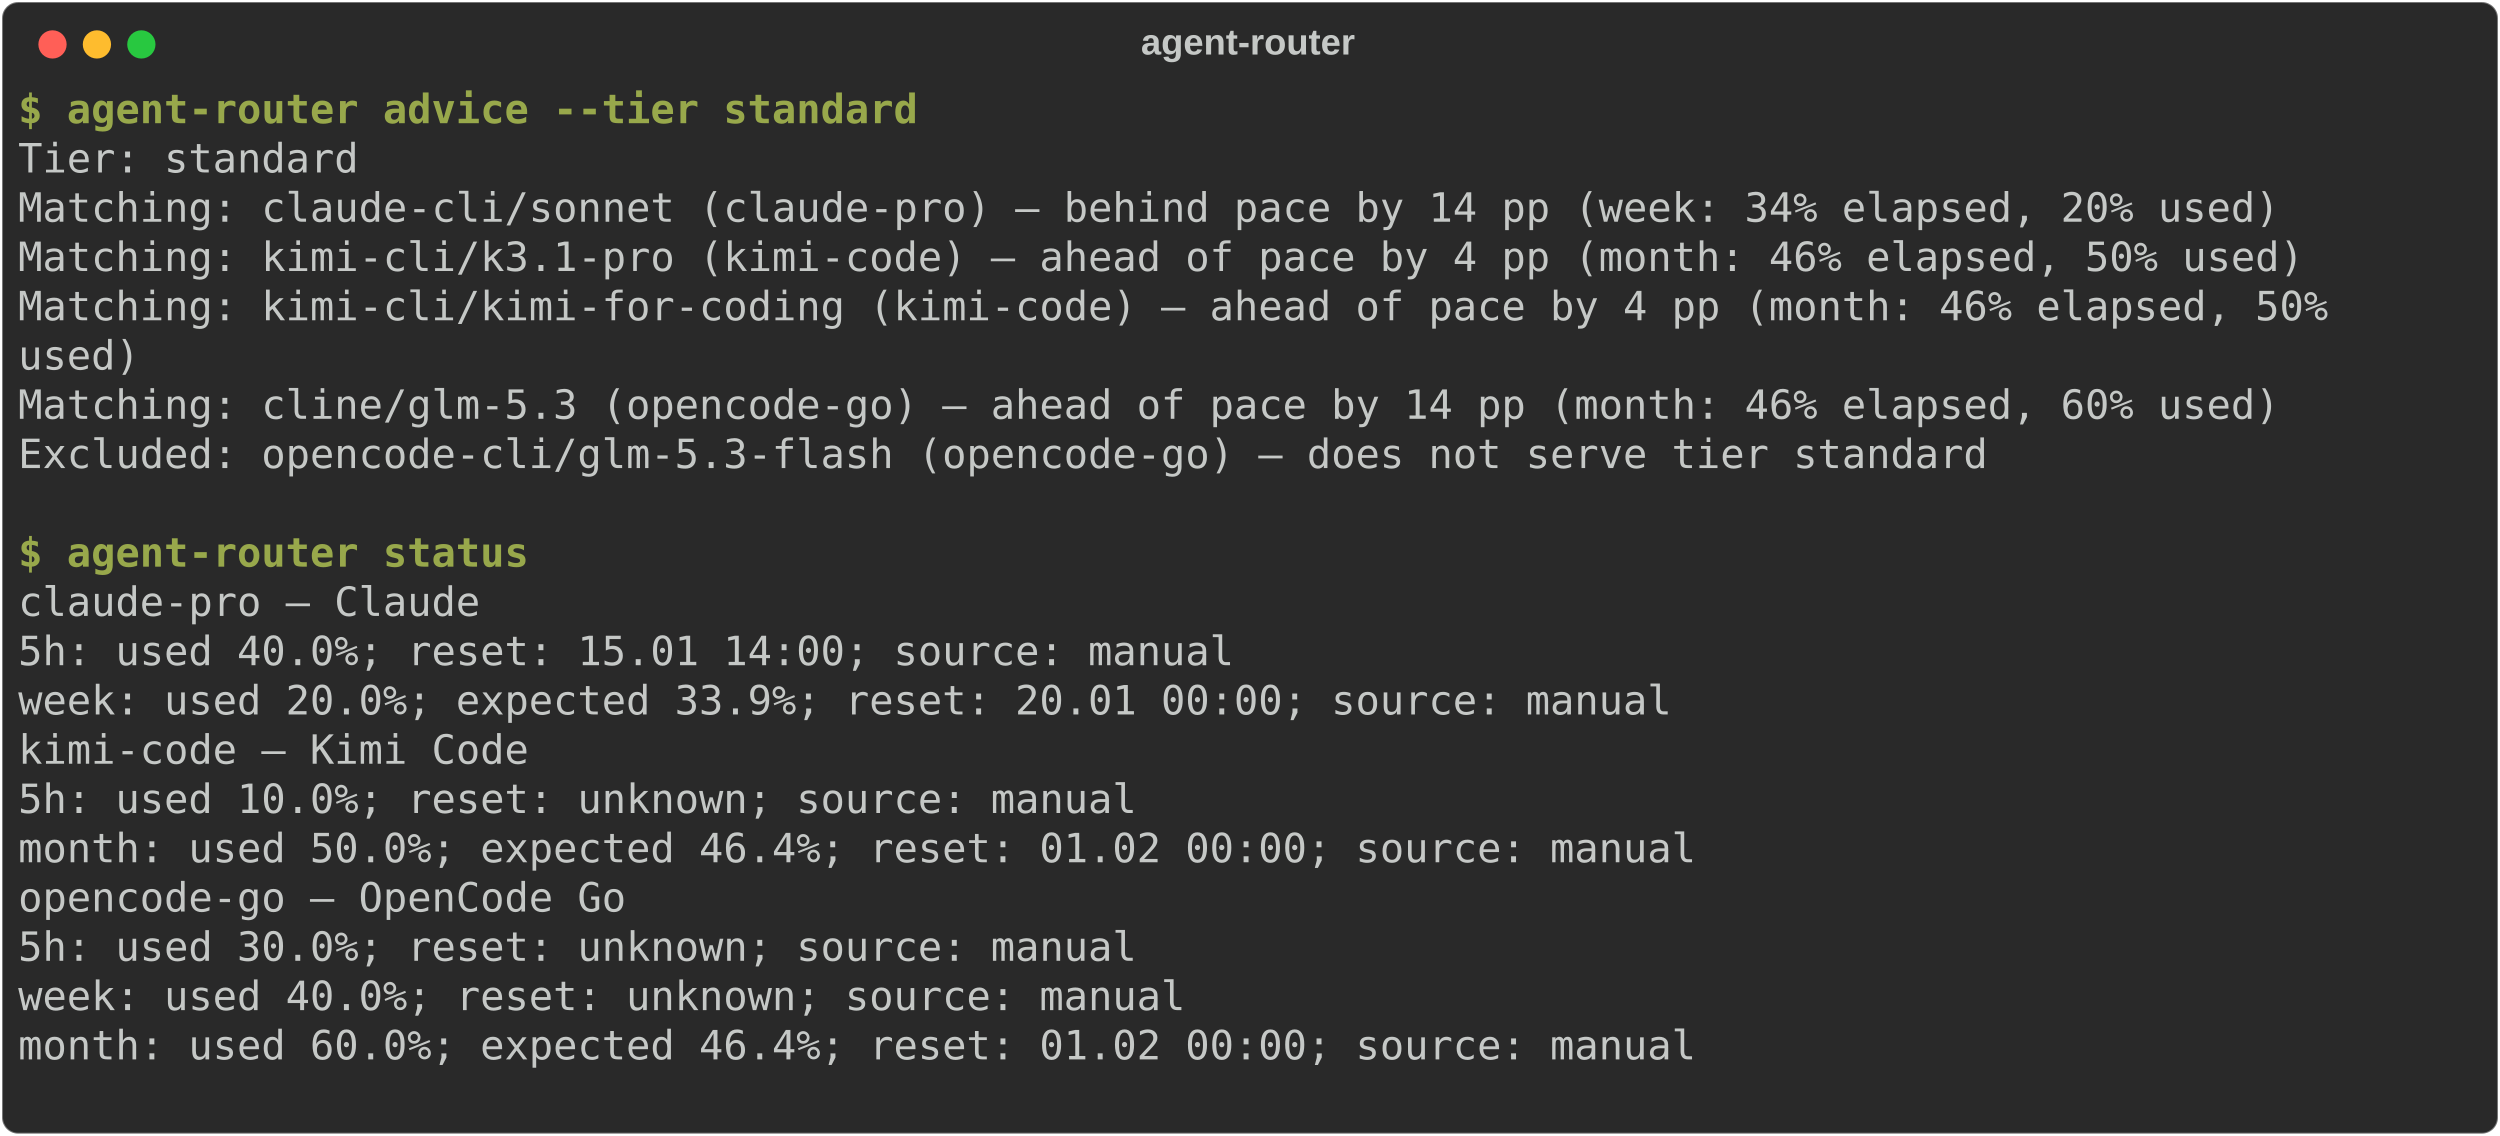
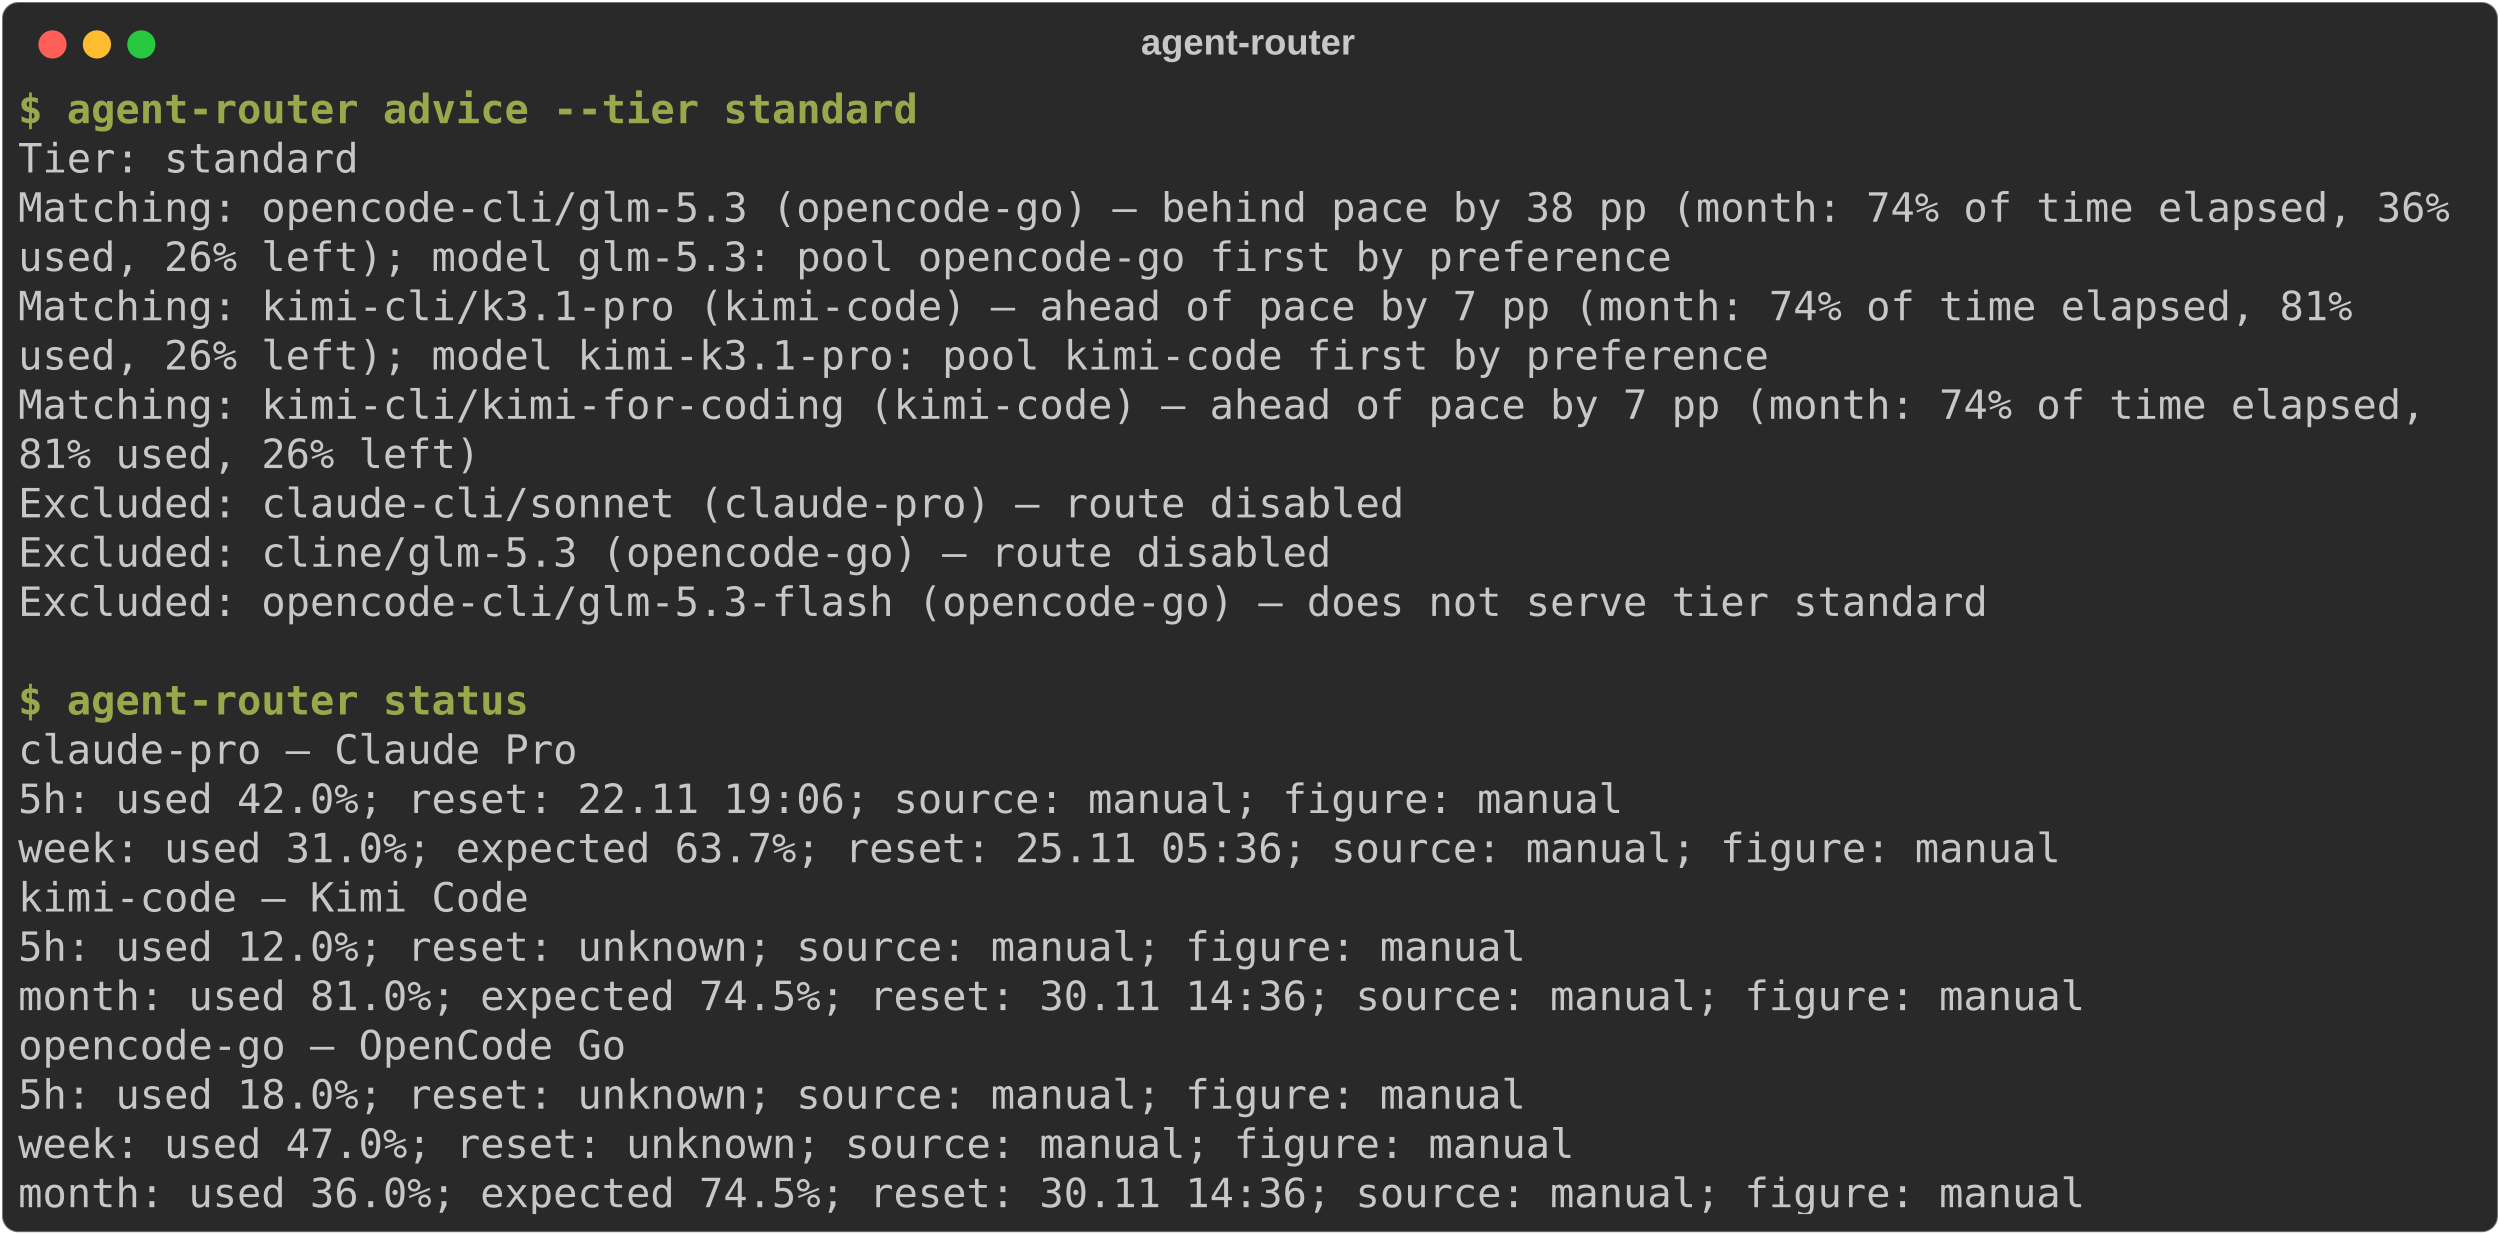
- <svg xmlns="http://www.w3.org/2000/svg" class="rich-terminal" viewBox="0 0 1238 562.4">
+ <svg xmlns="http://www.w3.org/2000/svg" class="rich-terminal" viewBox="0 0 1238 611.2">
  <style>
+ 
+     @font-face {
+         font-family: "Fira Code";
+         src: local("FiraCode-Regular"),
+                 url("https://cdnjs.cloudflare.com/ajax/libs/firacode/6.2.0/woff2/FiraCode-Regular.woff2") format("woff2"),
+                 url("https://cdnjs.cloudflare.com/ajax/libs/firacode/6.2.0/woff/FiraCode-Regular.woff") format("woff");
+         font-style: normal;
+         font-weight: 400;
+     }
+     @font-face {
+         font-family: "Fira Code";
+         src: local("FiraCode-Bold"),
+                 url("https://cdnjs.cloudflare.com/ajax/libs/firacode/6.2.0/woff2/FiraCode-Bold.woff2") format("woff2"),
+                 url("https://cdnjs.cloudflare.com/ajax/libs/firacode/6.2.0/woff/FiraCode-Bold.woff") format("woff");
+         font-style: bold;
+         font-weight: 700;
+     }

    .ar-demo-matrix {
        font-family: Fira Code, monospace;
        font-size: 20px;
        line-height: 24.4px;
        font-variant-east-asian: full-width;
    }

    .ar-demo-title {
        font-size: 18px;
        font-weight: bold;
        font-family: arial;
    }

    .ar-demo-r1 { fill: #98a84b;font-weight: bold }
.ar-demo-r2 { fill: #c5c8c6 }

    text[clip-path] {
        animation: ar-reveal 0.25s ease-out both;
    }
    @keyframes ar-reveal {
        from { opacity: 0; }
        to { opacity: 1; }
    }
    @media (prefers-reduced-motion: reduce) {
        text[clip-path] { animation: none; }
    }
    </style>
  <defs>
    <clipPath id="ar-demo-clip-terminal">
-       <rect x="0" y="0" width="1219.0" height="511.4" />
+       <rect x="0" y="0" width="1219.0" height="560.2" />
    </clipPath>
    <clipPath id="ar-demo-line-0">
      <rect x="0" y="1.5" width="1220" height="24.65" />
    </clipPath>
    <clipPath id="ar-demo-line-1">
      <rect x="0" y="25.9" width="1220" height="24.65" />
    </clipPath>
    <clipPath id="ar-demo-line-2">
      <rect x="0" y="50.3" width="1220" height="24.65" />
    </clipPath>
    <clipPath id="ar-demo-line-3">
      <rect x="0" y="74.7" width="1220" height="24.65" />
    </clipPath>
    <clipPath id="ar-demo-line-4">
      <rect x="0" y="99.1" width="1220" height="24.65" />
    </clipPath>
    <clipPath id="ar-demo-line-5">
      <rect x="0" y="123.5" width="1220" height="24.65" />
    </clipPath>
    <clipPath id="ar-demo-line-6">
      <rect x="0" y="147.9" width="1220" height="24.65" />
    </clipPath>
    <clipPath id="ar-demo-line-7">
      <rect x="0" y="172.3" width="1220" height="24.65" />
    </clipPath>
    <clipPath id="ar-demo-line-8">
      <rect x="0" y="196.7" width="1220" height="24.65" />
    </clipPath>
    <clipPath id="ar-demo-line-9">
      <rect x="0" y="221.1" width="1220" height="24.65" />
    </clipPath>
    <clipPath id="ar-demo-line-10">
      <rect x="0" y="245.5" width="1220" height="24.65" />
    </clipPath>
    <clipPath id="ar-demo-line-11">
      <rect x="0" y="269.9" width="1220" height="24.65" />
    </clipPath>
    <clipPath id="ar-demo-line-12">
      <rect x="0" y="294.3" width="1220" height="24.65" />
    </clipPath>
    <clipPath id="ar-demo-line-13">
      <rect x="0" y="318.7" width="1220" height="24.65" />
    </clipPath>
    <clipPath id="ar-demo-line-14">
      <rect x="0" y="343.1" width="1220" height="24.65" />
    </clipPath>
    <clipPath id="ar-demo-line-15">
      <rect x="0" y="367.5" width="1220" height="24.65" />
    </clipPath>
    <clipPath id="ar-demo-line-16">
      <rect x="0" y="391.9" width="1220" height="24.65" />
    </clipPath>
    <clipPath id="ar-demo-line-17">
      <rect x="0" y="416.3" width="1220" height="24.65" />
    </clipPath>
    <clipPath id="ar-demo-line-18">
      <rect x="0" y="440.7" width="1220" height="24.65" />
    </clipPath>
    <clipPath id="ar-demo-line-19">
      <rect x="0" y="465.1" width="1220" height="24.65" />
    </clipPath>
+     <clipPath id="ar-demo-line-20">
+       <rect x="0" y="489.5" width="1220" height="24.65" />
+     </clipPath>
+     <clipPath id="ar-demo-line-21">
+       <rect x="0" y="513.9" width="1220" height="24.65" />
+     </clipPath>
  </defs>
-   <rect fill="#292929" stroke="rgba(255,255,255,0.35)" stroke-width="1" x="1" y="1" width="1236" height="560.4" rx="8" />
+   <rect fill="#292929" stroke="rgba(255,255,255,0.35)" stroke-width="1" x="1" y="1" width="1236" height="609.2" rx="8" />
  <text class="ar-demo-title" fill="#c5c8c6" text-anchor="middle" x="618" y="27">agent-router</text>
  <g transform="translate(26,22)">
    <circle cx="0" cy="0" r="7" fill="#ff5f57" />
    <circle cx="22" cy="0" r="7" fill="#febc2e" />
    <circle cx="44" cy="0" r="7" fill="#28c840" />
  </g>
  <g transform="translate(9, 41)" clip-path="url(#ar-demo-clip-terminal)">
    <g class="ar-demo-matrix">
      <text class="ar-demo-r1" x="0" y="20" textLength="451.4" clip-path="url(#ar-demo-line-0)" style="animation-delay: 0.00s">$ agent-router advice --tier standard</text>
      <text class="ar-demo-r2" x="1220" y="20" textLength="12.2" clip-path="url(#ar-demo-line-0)" style="animation-delay: 0.00s">
</text>
      <text class="ar-demo-r2" x="0" y="44.4" textLength="170.8" clip-path="url(#ar-demo-line-1)" style="animation-delay: 0.15s">Tier: standard</text>
      <text class="ar-demo-r2" x="1220" y="44.4" textLength="12.2" clip-path="url(#ar-demo-line-1)" style="animation-delay: 0.15s">
</text>
-       <text class="ar-demo-r2" x="0" y="68.8" textLength="1134.6" clip-path="url(#ar-demo-line-2)" style="animation-delay: 0.30s">Matching: claude-cli/sonnet (claude-pro) — behind pace by 14 pp (week: 34% elapsed, 20% used)</text>
+       <text class="ar-demo-r2" x="0" y="68.8" textLength="1220" clip-path="url(#ar-demo-line-2)" style="animation-delay: 0.30s">Matching: opencode-cli/glm-5.3 (opencode-go) — behind pace by 38 pp (month: 74% of time elapsed, 36%</text>
      <text class="ar-demo-r2" x="1220" y="68.8" textLength="12.2" clip-path="url(#ar-demo-line-2)" style="animation-delay: 0.30s">
</text>
-       <text class="ar-demo-r2" x="0" y="93.2" textLength="1146.8" clip-path="url(#ar-demo-line-3)" style="animation-delay: 0.45s">Matching: kimi-cli/k3.1-pro (kimi-code) — ahead of pace by 4 pp (month: 46% elapsed, 50% used)</text>
+       <text class="ar-demo-r2" x="0" y="93.2" textLength="829.6" clip-path="url(#ar-demo-line-3)" style="animation-delay: 0.45s">used, 26% left); model glm-5.3: pool opencode-go first by preference</text>
      <text class="ar-demo-r2" x="1220" y="93.2" textLength="12.2" clip-path="url(#ar-demo-line-3)" style="animation-delay: 0.45s">
</text>
-       <text class="ar-demo-r2" x="0" y="117.6" textLength="1171.2" clip-path="url(#ar-demo-line-4)" style="animation-delay: 0.60s">Matching: kimi-cli/kimi-for-coding (kimi-code) — ahead of pace by 4 pp (month: 46% elapsed, 50% </text>
+       <text class="ar-demo-r2" x="0" y="117.6" textLength="1183.4" clip-path="url(#ar-demo-line-4)" style="animation-delay: 0.60s">Matching: kimi-cli/k3.1-pro (kimi-code) — ahead of pace by 7 pp (month: 74% of time elapsed, 81% </text>
      <text class="ar-demo-r2" x="1220" y="117.6" textLength="12.2" clip-path="url(#ar-demo-line-4)" style="animation-delay: 0.60s">
</text>
-       <text class="ar-demo-r2" x="0" y="142" textLength="61" clip-path="url(#ar-demo-line-5)" style="animation-delay: 0.75s">used)</text>
+       <text class="ar-demo-r2" x="0" y="142" textLength="878.4" clip-path="url(#ar-demo-line-5)" style="animation-delay: 0.75s">used, 26% left); model kimi-k3.1-pro: pool kimi-code first by preference</text>
      <text class="ar-demo-r2" x="1220" y="142" textLength="12.2" clip-path="url(#ar-demo-line-5)" style="animation-delay: 0.75s">
</text>
-       <text class="ar-demo-r2" x="0" y="166.4" textLength="1134.6" clip-path="url(#ar-demo-line-6)" style="animation-delay: 0.90s">Matching: cline/glm-5.3 (opencode-go) — ahead of pace by 14 pp (month: 46% elapsed, 60% used)</text>
+       <text class="ar-demo-r2" x="0" y="166.4" textLength="1220" clip-path="url(#ar-demo-line-6)" style="animation-delay: 0.90s">Matching: kimi-cli/kimi-for-coding (kimi-code) — ahead of pace by 7 pp (month: 74% of time elapsed, </text>
      <text class="ar-demo-r2" x="1220" y="166.4" textLength="12.2" clip-path="url(#ar-demo-line-6)" style="animation-delay: 0.90s">
</text>
-       <text class="ar-demo-r2" x="0" y="190.8" textLength="988.2" clip-path="url(#ar-demo-line-7)" style="animation-delay: 1.05s">Excluded: opencode-cli/glm-5.3-flash (opencode-go) — does not serve tier standard</text>
+       <text class="ar-demo-r2" x="0" y="190.8" textLength="231.8" clip-path="url(#ar-demo-line-7)" style="animation-delay: 1.05s">81% used, 26% left)</text>
      <text class="ar-demo-r2" x="1220" y="190.8" textLength="12.2" clip-path="url(#ar-demo-line-7)" style="animation-delay: 1.05s">
</text>
+       <text class="ar-demo-r2" x="0" y="215.2" textLength="695.4" clip-path="url(#ar-demo-line-8)" style="animation-delay: 1.20s">Excluded: claude-cli/sonnet (claude-pro) — route disabled</text>
      <text class="ar-demo-r2" x="1220" y="215.2" textLength="12.2" clip-path="url(#ar-demo-line-8)" style="animation-delay: 1.20s">
</text>
-       <text class="ar-demo-r1" x="0" y="239.6" textLength="256.2" clip-path="url(#ar-demo-line-9)" style="animation-delay: 1.35s">$ agent-router status</text>
+       <text class="ar-demo-r2" x="0" y="239.6" textLength="658.8" clip-path="url(#ar-demo-line-9)" style="animation-delay: 1.35s">Excluded: cline/glm-5.3 (opencode-go) — route disabled</text>
      <text class="ar-demo-r2" x="1220" y="239.6" textLength="12.2" clip-path="url(#ar-demo-line-9)" style="animation-delay: 1.35s">
</text>
-       <text class="ar-demo-r2" x="0" y="264" textLength="231.8" clip-path="url(#ar-demo-line-10)" style="animation-delay: 1.50s">claude-pro — Claude</text>
+       <text class="ar-demo-r2" x="0" y="264" textLength="988.2" clip-path="url(#ar-demo-line-10)" style="animation-delay: 1.50s">Excluded: opencode-cli/glm-5.3-flash (opencode-go) — does not serve tier standard</text>
      <text class="ar-demo-r2" x="1220" y="264" textLength="12.2" clip-path="url(#ar-demo-line-10)" style="animation-delay: 1.50s">
</text>
-       <text class="ar-demo-r2" x="0" y="288.4" textLength="634.4" clip-path="url(#ar-demo-line-11)" style="animation-delay: 1.65s">  5h: used 40.0%; reset: 15.01 14:00; source: manual</text>
      <text class="ar-demo-r2" x="1220" y="288.4" textLength="12.2" clip-path="url(#ar-demo-line-11)" style="animation-delay: 1.65s">
</text>
-       <text class="ar-demo-r2" x="0" y="312.8" textLength="854" clip-path="url(#ar-demo-line-12)" style="animation-delay: 1.80s">  week: used 20.0%; expected 33.9%; reset: 20.01 00:00; source: manual</text>
+       <text class="ar-demo-r1" x="0" y="312.8" textLength="256.2" clip-path="url(#ar-demo-line-12)" style="animation-delay: 1.80s">$ agent-router status</text>
      <text class="ar-demo-r2" x="1220" y="312.8" textLength="12.2" clip-path="url(#ar-demo-line-12)" style="animation-delay: 1.80s">
</text>
-       <text class="ar-demo-r2" x="0" y="337.2" textLength="256.2" clip-path="url(#ar-demo-line-13)" style="animation-delay: 1.95s">kimi-code — Kimi Code</text>
+       <text class="ar-demo-r2" x="0" y="337.2" textLength="280.6" clip-path="url(#ar-demo-line-13)" style="animation-delay: 1.95s">claude-pro — Claude Pro</text>
      <text class="ar-demo-r2" x="1220" y="337.2" textLength="12.2" clip-path="url(#ar-demo-line-13)" style="animation-delay: 1.95s">
</text>
-       <text class="ar-demo-r2" x="0" y="361.6" textLength="585.6" clip-path="url(#ar-demo-line-14)" style="animation-delay: 2.10s">  5h: used 10.0%; reset: unknown; source: manual</text>
+       <text class="ar-demo-r2" x="0" y="361.6" textLength="829.6" clip-path="url(#ar-demo-line-14)" style="animation-delay: 2.10s">  5h: used 42.0%; reset: 22.11 19:06; source: manual; figure: manual</text>
      <text class="ar-demo-r2" x="1220" y="361.6" textLength="12.2" clip-path="url(#ar-demo-line-14)" style="animation-delay: 2.10s">
</text>
-       <text class="ar-demo-r2" x="0" y="386" textLength="866.2" clip-path="url(#ar-demo-line-15)" style="animation-delay: 2.25s">  month: used 50.0%; expected 46.4%; reset: 01.02 00:00; source: manual</text>
+       <text class="ar-demo-r2" x="0" y="386" textLength="1049.2" clip-path="url(#ar-demo-line-15)" style="animation-delay: 2.25s">  week: used 31.0%; expected 63.7%; reset: 25.11 05:36; source: manual; figure: manual</text>
      <text class="ar-demo-r2" x="1220" y="386" textLength="12.2" clip-path="url(#ar-demo-line-15)" style="animation-delay: 2.25s">
</text>
-       <text class="ar-demo-r2" x="0" y="410.4" textLength="305" clip-path="url(#ar-demo-line-16)" style="animation-delay: 2.40s">opencode-go — OpenCode Go</text>
+       <text class="ar-demo-r2" x="0" y="410.4" textLength="256.2" clip-path="url(#ar-demo-line-16)" style="animation-delay: 2.40s">kimi-code — Kimi Code</text>
      <text class="ar-demo-r2" x="1220" y="410.4" textLength="12.2" clip-path="url(#ar-demo-line-16)" style="animation-delay: 2.40s">
</text>
-       <text class="ar-demo-r2" x="0" y="434.8" textLength="585.6" clip-path="url(#ar-demo-line-17)" style="animation-delay: 2.55s">  5h: used 30.0%; reset: unknown; source: manual</text>
+       <text class="ar-demo-r2" x="0" y="434.8" textLength="780.8" clip-path="url(#ar-demo-line-17)" style="animation-delay: 2.55s">  5h: used 12.0%; reset: unknown; source: manual; figure: manual</text>
      <text class="ar-demo-r2" x="1220" y="434.8" textLength="12.2" clip-path="url(#ar-demo-line-17)" style="animation-delay: 2.55s">
</text>
-       <text class="ar-demo-r2" x="0" y="459.2" textLength="610" clip-path="url(#ar-demo-line-18)" style="animation-delay: 2.70s">  week: used 40.0%; reset: unknown; source: manual</text>
+       <text class="ar-demo-r2" x="0" y="459.2" textLength="1061.4" clip-path="url(#ar-demo-line-18)" style="animation-delay: 2.70s">  month: used 81.0%; expected 74.5%; reset: 30.11 14:36; source: manual; figure: manual</text>
      <text class="ar-demo-r2" x="1220" y="459.2" textLength="12.2" clip-path="url(#ar-demo-line-18)" style="animation-delay: 2.70s">
</text>
-       <text class="ar-demo-r2" x="0" y="483.6" textLength="866.2" clip-path="url(#ar-demo-line-19)" style="animation-delay: 2.85s">  month: used 60.0%; expected 46.4%; reset: 01.02 00:00; source: manual</text>
+       <text class="ar-demo-r2" x="0" y="483.6" textLength="305" clip-path="url(#ar-demo-line-19)" style="animation-delay: 2.85s">opencode-go — OpenCode Go</text>
      <text class="ar-demo-r2" x="1220" y="483.6" textLength="12.2" clip-path="url(#ar-demo-line-19)" style="animation-delay: 2.85s">
</text>
+       <text class="ar-demo-r2" x="0" y="508" textLength="780.8" clip-path="url(#ar-demo-line-20)" style="animation-delay: 3.00s">  5h: used 18.0%; reset: unknown; source: manual; figure: manual</text>
      <text class="ar-demo-r2" x="1220" y="508" textLength="12.2" clip-path="url(#ar-demo-line-20)" style="animation-delay: 3.00s">
+ </text>
+       <text class="ar-demo-r2" x="0" y="532.4" textLength="805.2" clip-path="url(#ar-demo-line-21)" style="animation-delay: 3.15s">  week: used 47.0%; reset: unknown; source: manual; figure: manual</text>
+       <text class="ar-demo-r2" x="1220" y="532.4" textLength="12.2" clip-path="url(#ar-demo-line-21)" style="animation-delay: 3.15s">
+ </text>
+       <text class="ar-demo-r2" x="0" y="556.8" textLength="1061.4" clip-path="url(#ar-demo-line-22)" style="animation-delay: 3.30s">  month: used 36.0%; expected 74.5%; reset: 30.11 14:36; source: manual; figure: manual</text>
+       <text class="ar-demo-r2" x="1220" y="556.8" textLength="12.2" clip-path="url(#ar-demo-line-22)" style="animation-delay: 3.30s">
</text>
    </g>
  </g>
</svg>
